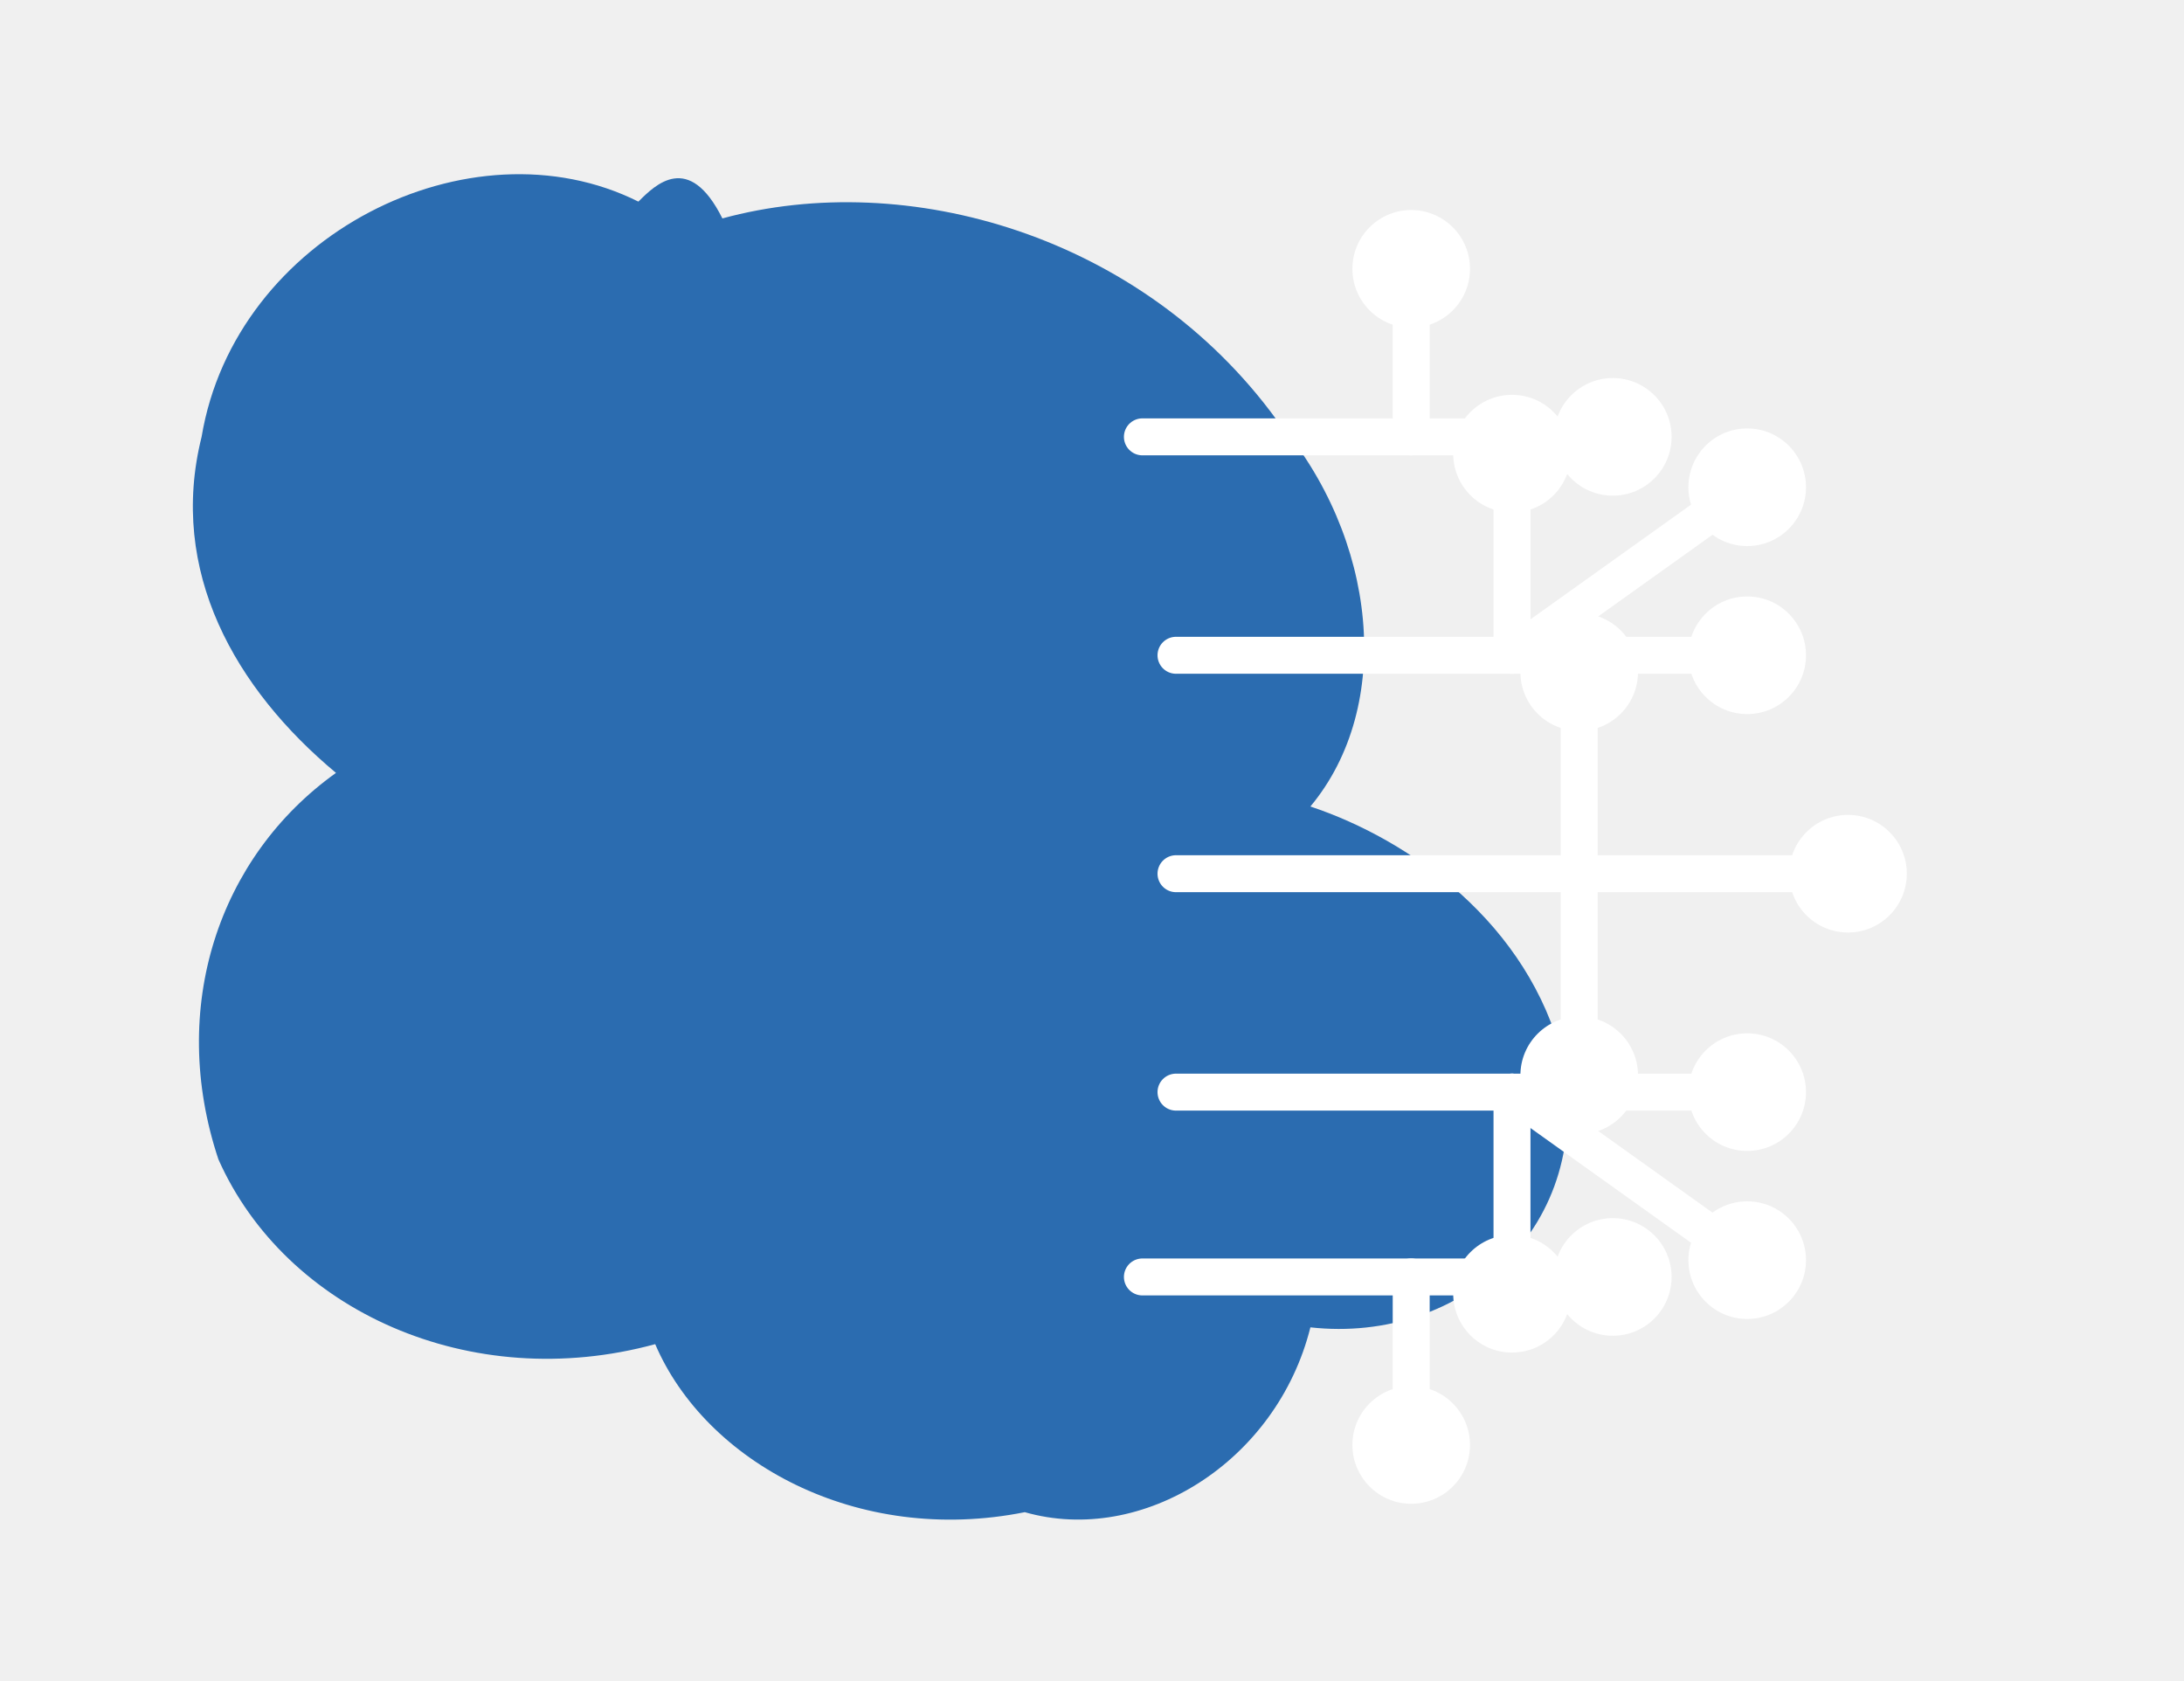
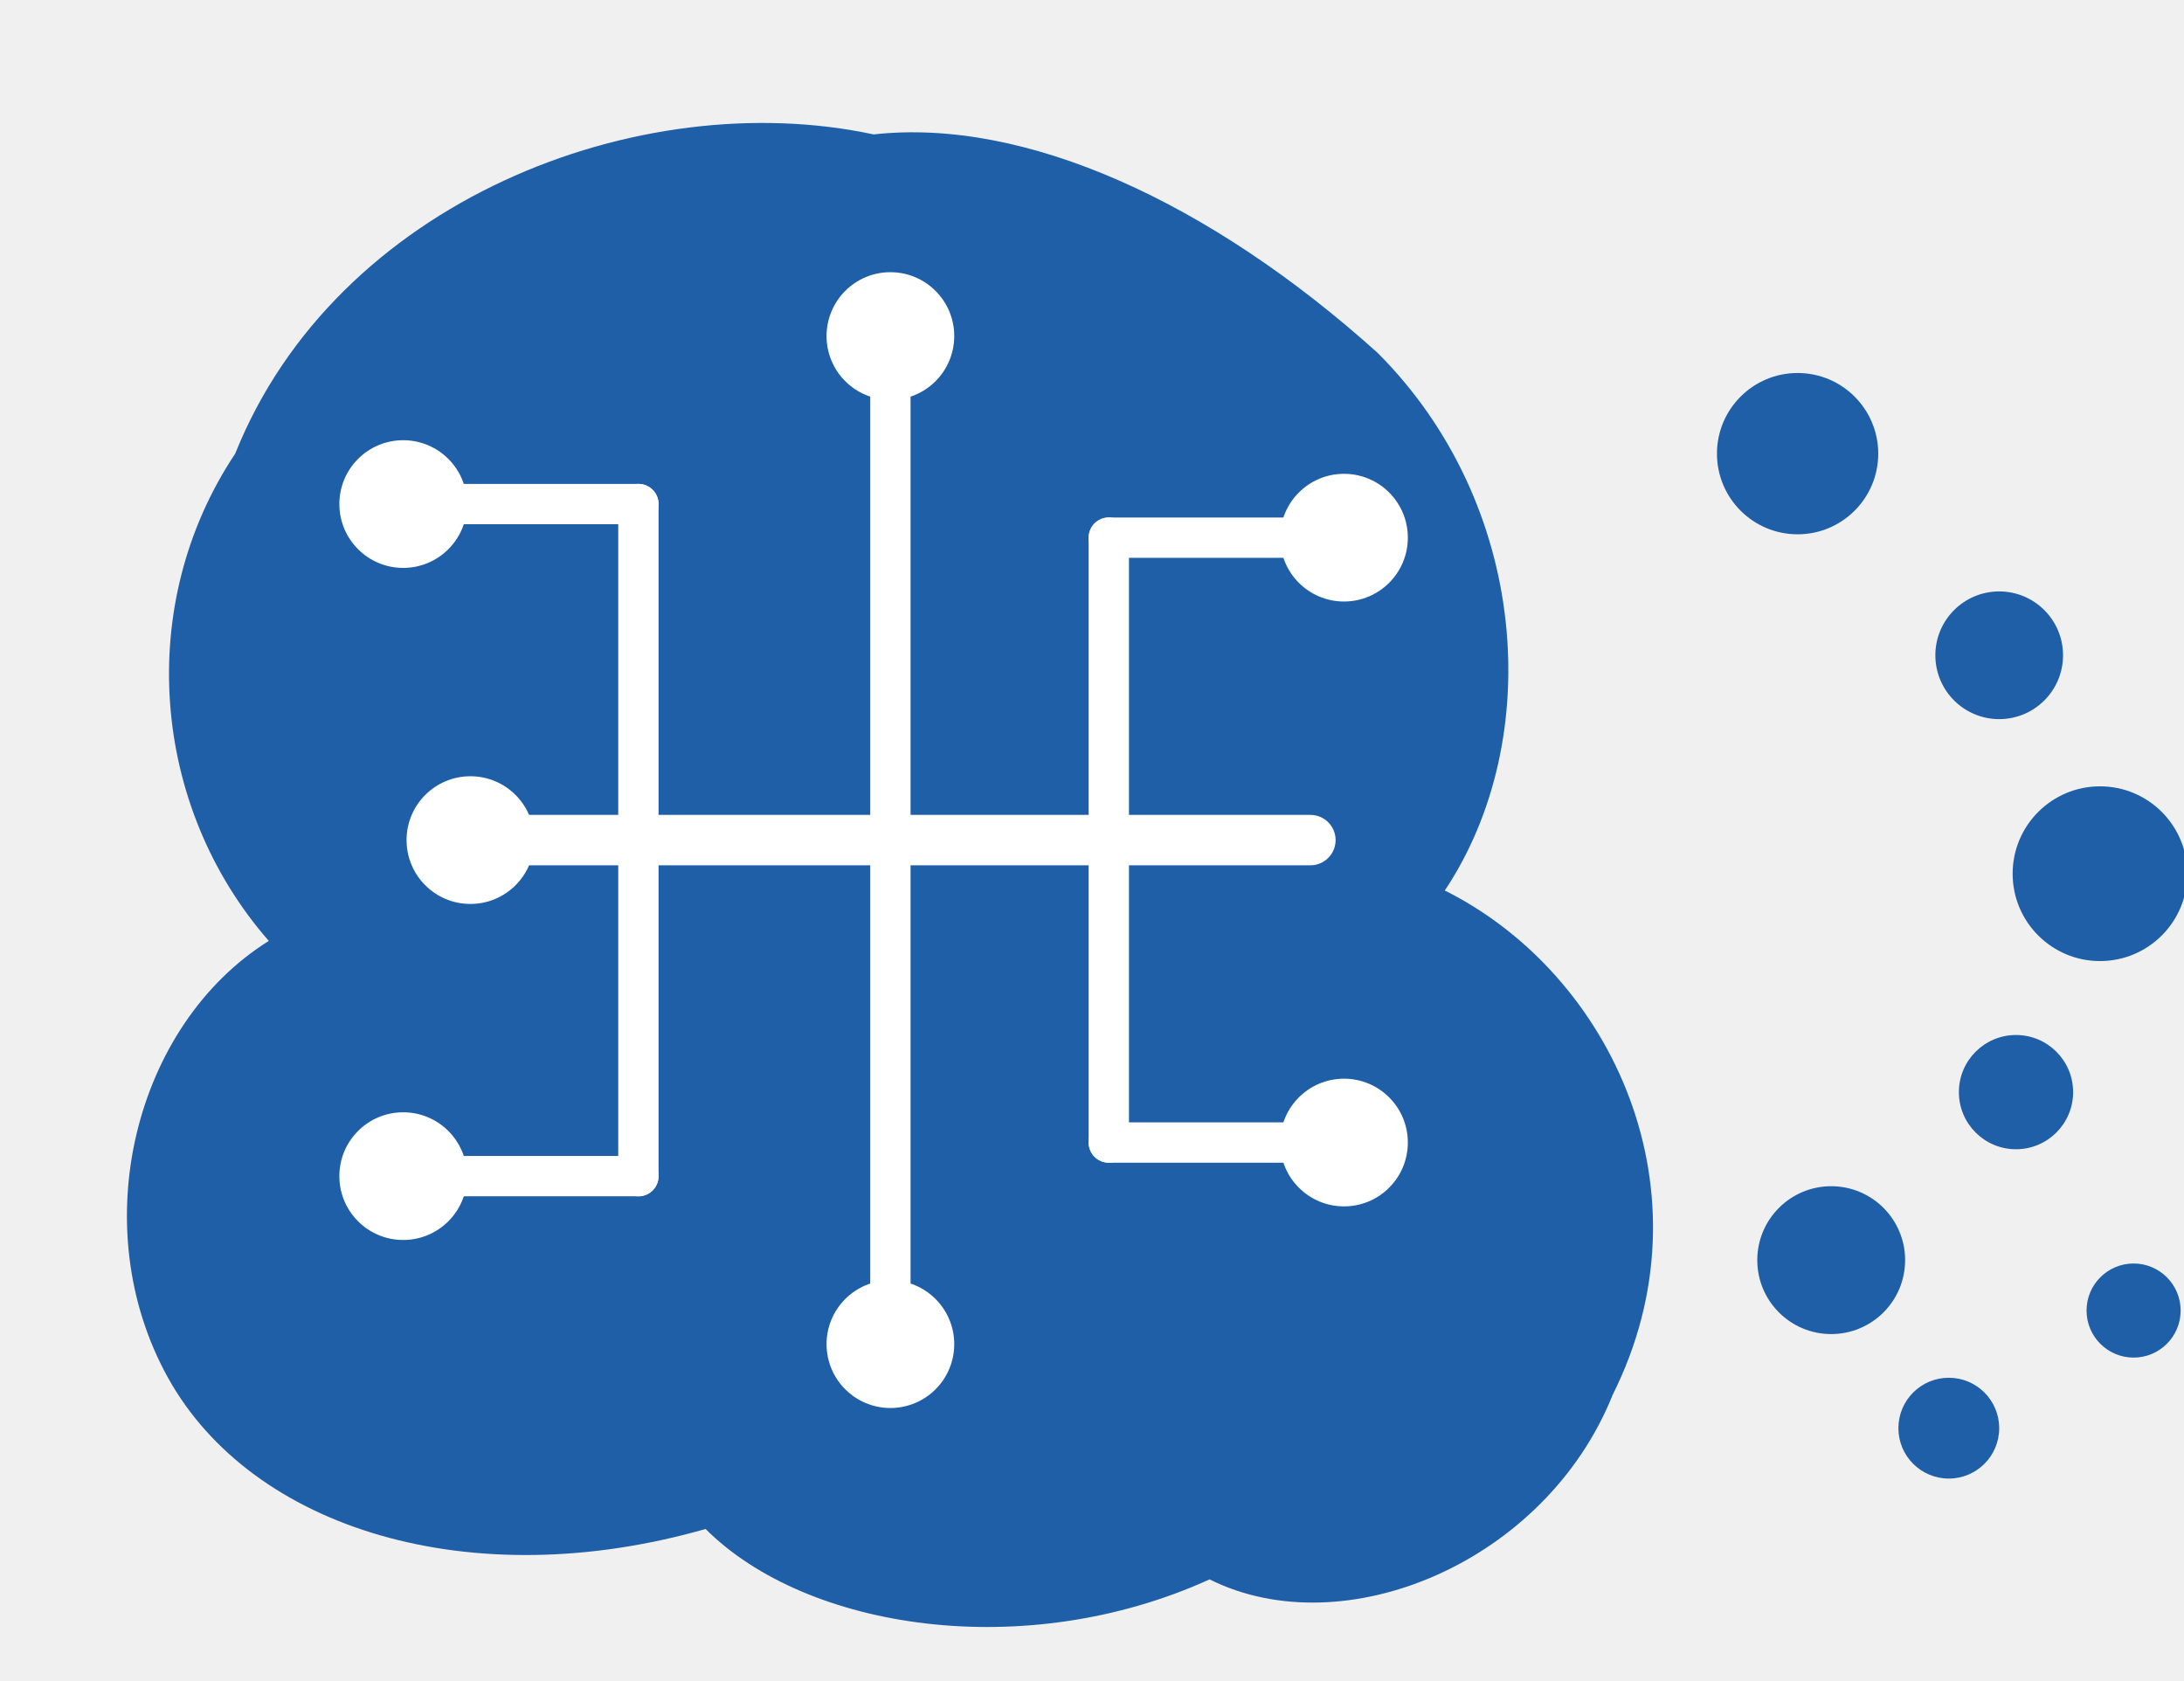
<svg xmlns="http://www.w3.org/2000/svg" viewBox="0 0 130 100" fill="none">
-   <path d="     M 38 12     C 28  7, 14 14, 12 26     C 10 34, 14 41, 20 46     C 13 51, 10 60, 13 69     C 17 78, 28 83, 39 80     C 42 87, 51 92, 61 90     C 68 92, 76 87, 78 79     C 87 80, 95 73, 93 63     C 91 55, 84 50, 78 48     C 83 42, 82 32, 76 25     C 68 14, 54 10, 43 13     C 41  9, 39 11, 38 12 Z   " fill="#2B6CB0" />
-   <line x1="68" y1="26" x2="96" y2="26" stroke="white" stroke-width="2.2" stroke-linecap="round" />
-   <line x1="84" y1="26" x2="84" y2="16" stroke="white" stroke-width="2.2" stroke-linecap="round" />
-   <circle cx="96" cy="26" r="3.5" fill="white" />
-   <circle cx="84" cy="16" r="3.5" fill="white" />
-   <line x1="70" y1="39" x2="104" y2="39" stroke="white" stroke-width="2.2" stroke-linecap="round" />
-   <line x1="90" y1="39" x2="90" y2="27" stroke="white" stroke-width="2.2" stroke-linecap="round" />
-   <line x1="90" y1="39" x2="104" y2="29" stroke="white" stroke-width="2.2" stroke-linecap="round" />
-   <circle cx="104" cy="39" r="3.5" fill="white" />
-   <circle cx="90" cy="27" r="3.5" fill="white" />
-   <circle cx="104" cy="29" r="3.5" fill="white" />
-   <line x1="70" y1="52" x2="110" y2="52" stroke="white" stroke-width="2.2" stroke-linecap="round" />
-   <line x1="94" y1="52" x2="94" y2="40" stroke="white" stroke-width="2.2" stroke-linecap="round" />
-   <line x1="94" y1="52" x2="94" y2="64" stroke="white" stroke-width="2.2" stroke-linecap="round" />
-   <circle cx="110" cy="52" r="3.5" fill="white" />
-   <circle cx="94" cy="40" r="3.5" fill="white" />
-   <circle cx="94" cy="64" r="3.5" fill="white" />
-   <line x1="70" y1="65" x2="104" y2="65" stroke="white" stroke-width="2.2" stroke-linecap="round" />
-   <line x1="90" y1="65" x2="90" y2="77" stroke="white" stroke-width="2.2" stroke-linecap="round" />
-   <line x1="90" y1="65" x2="104" y2="75" stroke="white" stroke-width="2.2" stroke-linecap="round" />
-   <circle cx="104" cy="65" r="3.5" fill="white" />
-   <circle cx="90" cy="77" r="3.5" fill="white" />
-   <circle cx="104" cy="75" r="3.5" fill="white" />
-   <line x1="68" y1="76" x2="96" y2="76" stroke="white" stroke-width="2.2" stroke-linecap="round" />
-   <line x1="84" y1="76" x2="84" y2="86" stroke="white" stroke-width="2.2" stroke-linecap="round" />
-   <circle cx="96" cy="76" r="3.5" fill="white" />
-   <circle cx="84" cy="86" r="3.5" fill="white" />
+   <path d="     M 52 8     C 38 5, 20 12, 14 27     C  8 36,  9 48, 16 56     C  8 61,  5 73, 10 82     C 15 91, 28 95, 42 91     C 48 97, 61 99, 72 94     C 80 98, 92 93, 96 83     C 102 71, 96 58, 86 53     C 92 44, 91 30, 82 21     C 72 12, 61  7, 52  8 Z   " fill="#1e5fa8" />
+   <line x1="28" y1="50" x2="78" y2="50" stroke="white" stroke-width="3" stroke-linecap="round" />
+   <line x1="38" y1="50" x2="38" y2="30" stroke="white" stroke-width="2.4" stroke-linecap="round" />
+   <line x1="38" y1="30" x2="26" y2="30" stroke="white" stroke-width="2.4" stroke-linecap="round" />
+   <circle cx="24" cy="30" r="3.8" fill="white" />
+   <line x1="53" y1="50" x2="53" y2="22" stroke="white" stroke-width="2.4" stroke-linecap="round" />
+   <circle cx="53" cy="20" r="3.8" fill="white" />
+   <line x1="66" y1="50" x2="66" y2="32" stroke="white" stroke-width="2.4" stroke-linecap="round" />
+   <line x1="66" y1="32" x2="78" y2="32" stroke="white" stroke-width="2.4" stroke-linecap="round" />
+   <circle cx="80" cy="32" r="3.8" fill="white" />
+   <line x1="38" y1="50" x2="38" y2="70" stroke="white" stroke-width="2.4" stroke-linecap="round" />
+   <line x1="38" y1="70" x2="26" y2="70" stroke="white" stroke-width="2.4" stroke-linecap="round" />
+   <circle cx="24" cy="70" r="3.8" fill="white" />
+   <line x1="53" y1="50" x2="53" y2="78" stroke="white" stroke-width="2.4" stroke-linecap="round" />
+   <circle cx="53" cy="80" r="3.8" fill="white" />
+   <line x1="66" y1="50" x2="66" y2="68" stroke="white" stroke-width="2.4" stroke-linecap="round" />
+   <line x1="66" y1="68" x2="78" y2="68" stroke="white" stroke-width="2.4" stroke-linecap="round" />
+   <circle cx="80" cy="68" r="3.8" fill="white" />
+   <circle cx="28" cy="50" r="3.8" fill="white" />
+   <circle cx="107" cy="27" r="4.8" fill="#1e5fa8" />
+   <circle cx="119" cy="39" r="3.8" fill="#1e5fa8" />
+   <circle cx="125" cy="52" r="5.2" fill="#1e5fa8" />
+   <circle cx="120" cy="65" r="3.4" fill="#1e5fa8" />
+   <circle cx="109" cy="75" r="4.4" fill="#1e5fa8" />
+   <circle cx="127" cy="78" r="2.8" fill="#1e5fa8" />
+   <circle cx="116" cy="85" r="3" fill="#1e5fa8" />
</svg>
